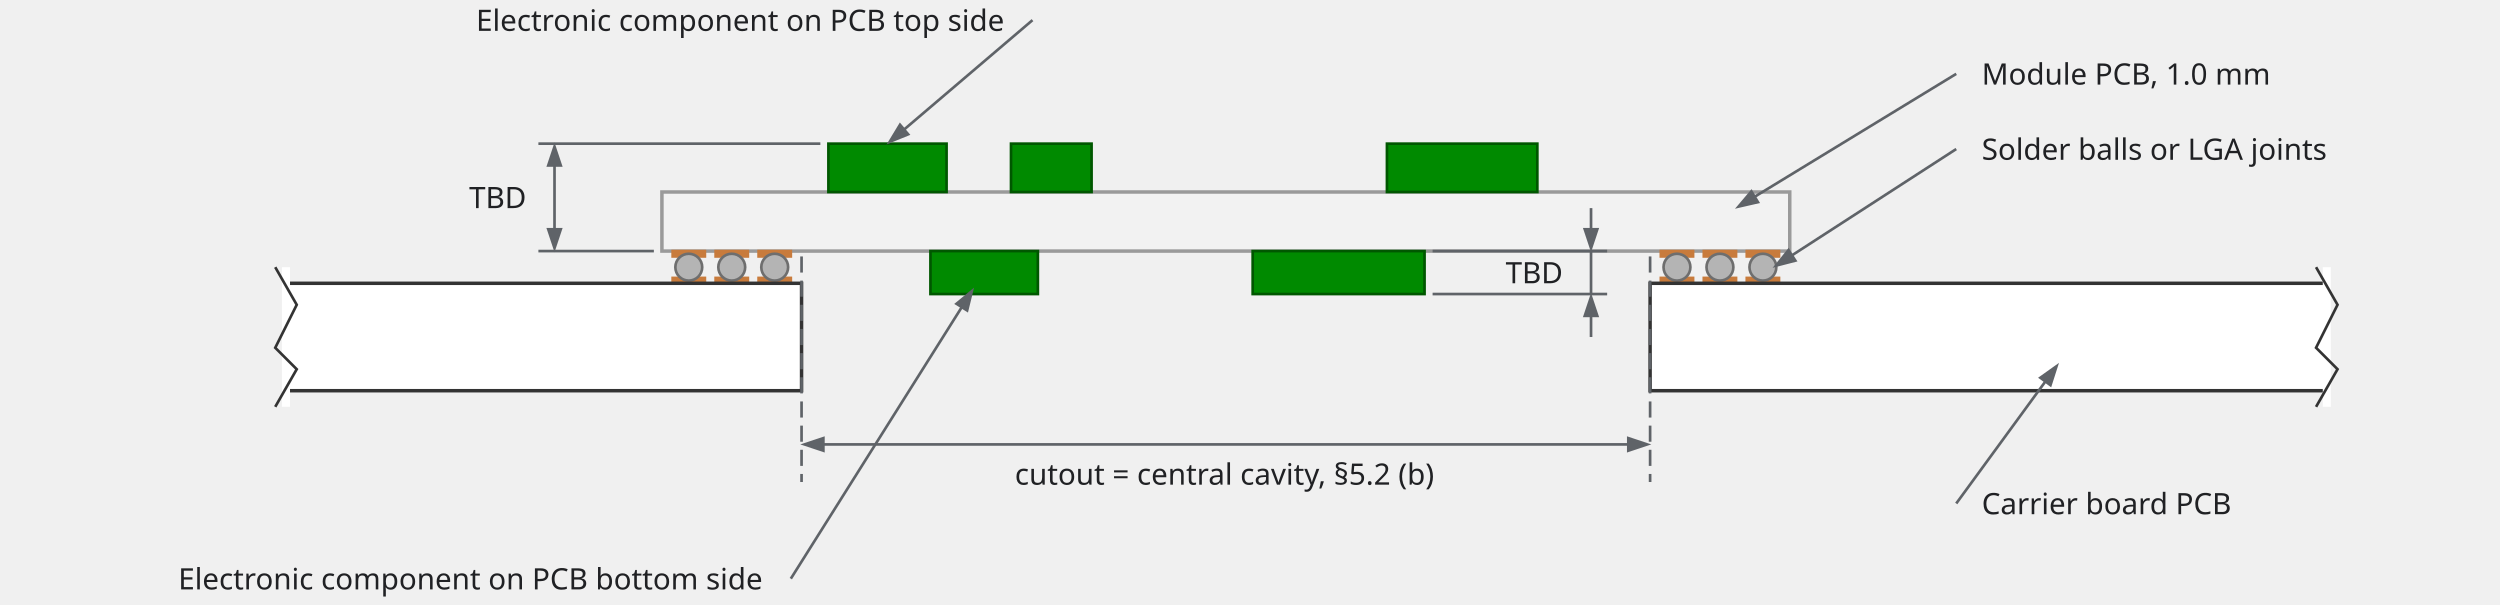
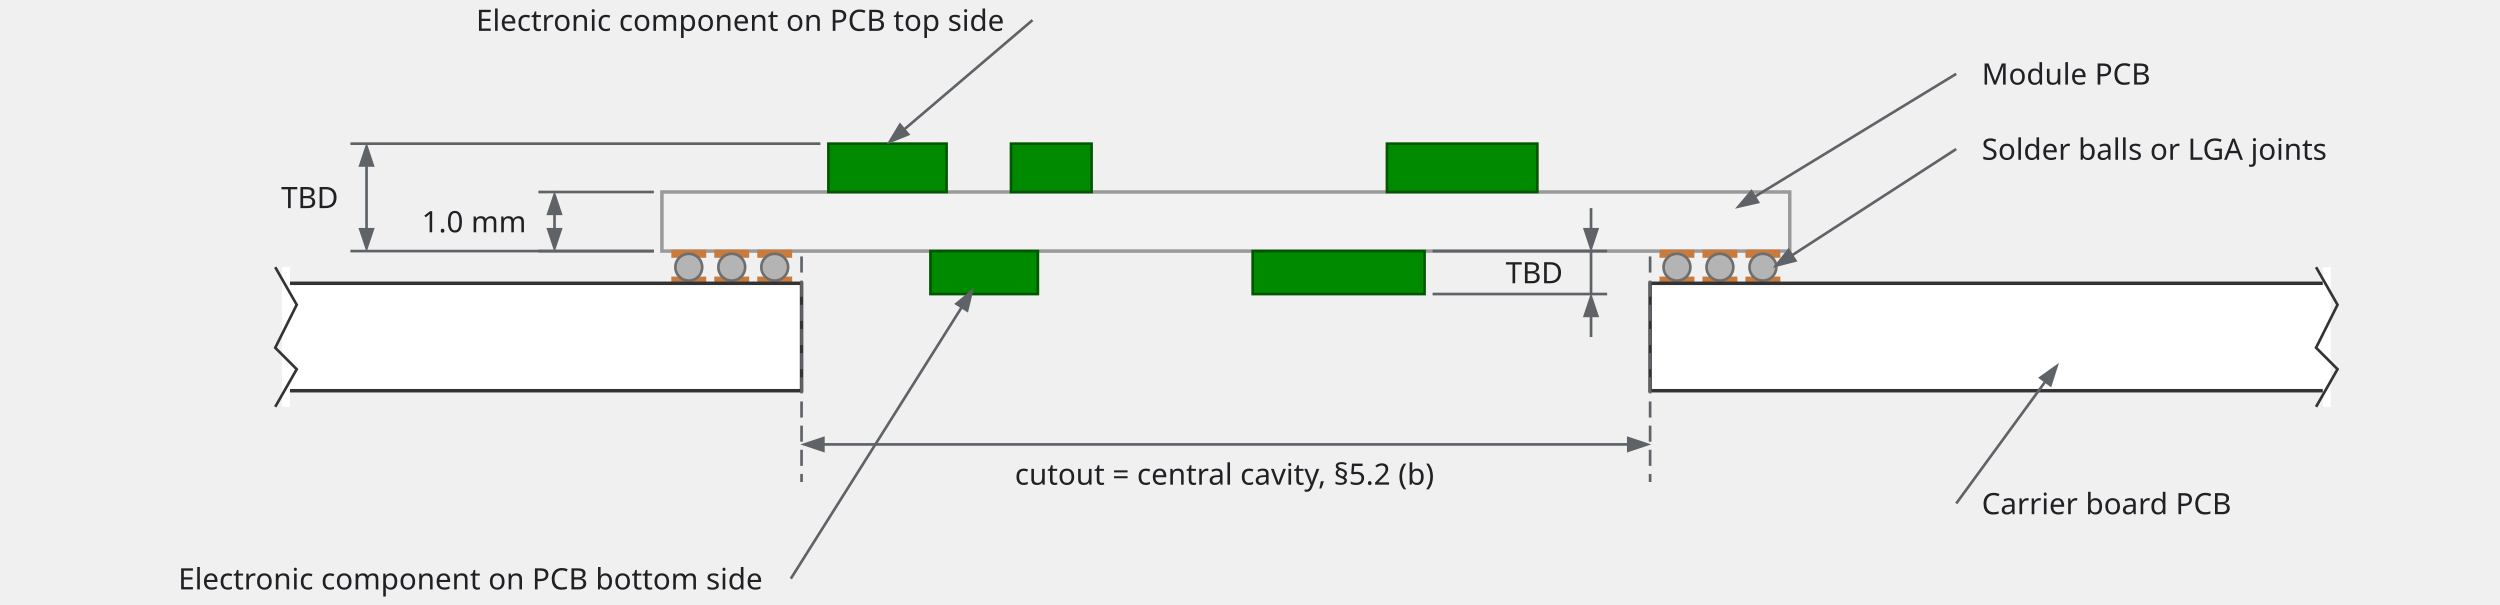
<svg xmlns="http://www.w3.org/2000/svg" style="background: transparent; background-color: transparent; color-scheme: light dark;" version="1.1" width="931px" height="225px" viewBox="0 0 931 225">
  <defs />
  <g>
    <g data-cell-id="0">
      <g data-cell-id="1">
        <g data-cell-id="module-cross-section-carrier-cutout-1">
          <g transform="translate(0.5,0.5)">
            <rect x="246" y="71" width="420" height="22" fill="#f2f2f2" stroke="#9a9a9a" stroke-width="1.3" pointer-events="all" style="fill: rgb(242, 242, 242); stroke: rgb(154, 154, 154);" />
          </g>
        </g>
        <g data-cell-id="module-cross-section-carrier-cutout-2">
          <g transform="translate(0.5,0.5)">
            <rect x="308" y="53" width="44" height="18" fill="#008a00" stroke="#005700" pointer-events="all" style="fill: rgb(0, 138, 0); stroke: rgb(0, 87, 0);" />
          </g>
        </g>
        <g data-cell-id="module-cross-section-carrier-cutout-3">
          <g transform="translate(0.5,0.5)">
            <rect x="376" y="53" width="30" height="18" fill="#008a00" stroke="#005700" pointer-events="all" style="fill: rgb(0, 138, 0); stroke: rgb(0, 87, 0);" />
          </g>
        </g>
        <g data-cell-id="module-cross-section-carrier-cutout-4">
          <g transform="translate(0.5,0.5)">
            <rect x="516" y="53" width="56" height="18" fill="#008a00" stroke="#005700" pointer-events="all" style="fill: rgb(0, 138, 0); stroke: rgb(0, 87, 0);" />
          </g>
        </g>
        <g data-cell-id="module-cross-section-carrier-cutout-5">
          <g transform="translate(0.5,0.5)">
            <rect x="346" y="93" width="40" height="16" fill="#008a00" stroke="#005700" pointer-events="all" style="fill: rgb(0, 138, 0); stroke: rgb(0, 87, 0);" />
          </g>
        </g>
        <g data-cell-id="module-cross-section-carrier-cutout-6">
          <g transform="translate(0.5,0.5)">
            <rect x="466" y="93" width="64" height="16" fill="#008a00" stroke="#005700" pointer-events="all" style="fill: rgb(0, 138, 0); stroke: rgb(0, 87, 0);" />
          </g>
        </g>
        <g data-cell-id="module-cross-section-carrier-cutout-7">
          <g transform="translate(0.5,0.5)">
            <rect x="250" y="93" width="12" height="2" fill="#c87b3c" stroke="#c87b3c" pointer-events="all" style="fill: rgb(200, 123, 60); stroke: rgb(200, 123, 60);" />
          </g>
        </g>
        <g data-cell-id="module-cross-section-carrier-cutout-8">
          <g transform="translate(0.5,0.5)">
            <rect x="250" y="103" width="12" height="2" fill="#c87b3c" stroke="#c87b3c" pointer-events="all" style="fill: rgb(200, 123, 60); stroke: rgb(200, 123, 60);" />
          </g>
        </g>
        <g data-cell-id="module-cross-section-carrier-cutout-9">
          <g transform="translate(0.5,0.5)">
            <ellipse cx="256" cy="99" rx="5" ry="5" fill="#b4b4b4" stroke="#6e6e6e" pointer-events="all" style="fill: rgb(180, 180, 180); stroke: rgb(110, 110, 110);" />
          </g>
        </g>
        <g data-cell-id="module-cross-section-carrier-cutout-10">
          <g transform="translate(0.5,0.5)">
            <rect x="266" y="93" width="12" height="2" fill="#c87b3c" stroke="#c87b3c" pointer-events="all" style="fill: rgb(200, 123, 60); stroke: rgb(200, 123, 60);" />
          </g>
        </g>
        <g data-cell-id="module-cross-section-carrier-cutout-11">
          <g transform="translate(0.5,0.5)">
            <rect x="266" y="103" width="12" height="2" fill="#c87b3c" stroke="#c87b3c" pointer-events="all" style="fill: rgb(200, 123, 60); stroke: rgb(200, 123, 60);" />
          </g>
        </g>
        <g data-cell-id="module-cross-section-carrier-cutout-12">
          <g transform="translate(0.5,0.5)">
            <ellipse cx="272" cy="99" rx="5" ry="5" fill="#b4b4b4" stroke="#6e6e6e" pointer-events="all" style="fill: rgb(180, 180, 180); stroke: rgb(110, 110, 110);" />
          </g>
        </g>
        <g data-cell-id="module-cross-section-carrier-cutout-13">
          <g transform="translate(0.5,0.5)">
            <rect x="282" y="93" width="12" height="2" fill="#c87b3c" stroke="#c87b3c" pointer-events="all" style="fill: rgb(200, 123, 60); stroke: rgb(200, 123, 60);" />
          </g>
        </g>
        <g data-cell-id="module-cross-section-carrier-cutout-14">
          <g transform="translate(0.5,0.5)">
            <rect x="282" y="103" width="12" height="2" fill="#c87b3c" stroke="#c87b3c" pointer-events="all" style="fill: rgb(200, 123, 60); stroke: rgb(200, 123, 60);" />
          </g>
        </g>
        <g data-cell-id="module-cross-section-carrier-cutout-15">
          <g transform="translate(0.5,0.5)">
            <ellipse cx="288" cy="99" rx="5" ry="5" fill="#b4b4b4" stroke="#6e6e6e" pointer-events="all" style="fill: rgb(180, 180, 180); stroke: rgb(110, 110, 110);" />
          </g>
        </g>
        <g data-cell-id="module-cross-section-carrier-cutout-16">
          <g transform="translate(0.5,0.5)">
            <rect x="618" y="93" width="12" height="2" fill="#c87b3c" stroke="#c87b3c" pointer-events="all" style="fill: rgb(200, 123, 60); stroke: rgb(200, 123, 60);" />
          </g>
        </g>
        <g data-cell-id="module-cross-section-carrier-cutout-17">
          <g transform="translate(0.5,0.5)">
            <rect x="618" y="103" width="12" height="2" fill="#c87b3c" stroke="#c87b3c" pointer-events="all" style="fill: rgb(200, 123, 60); stroke: rgb(200, 123, 60);" />
          </g>
        </g>
        <g data-cell-id="module-cross-section-carrier-cutout-18">
          <g transform="translate(0.5,0.5)">
            <ellipse cx="624" cy="99" rx="5" ry="5" fill="#b4b4b4" stroke="#6e6e6e" pointer-events="all" style="fill: rgb(180, 180, 180); stroke: rgb(110, 110, 110);" />
          </g>
        </g>
        <g data-cell-id="module-cross-section-carrier-cutout-19">
          <g transform="translate(0.5,0.5)">
            <rect x="634" y="93" width="12" height="2" fill="#c87b3c" stroke="#c87b3c" pointer-events="all" style="fill: rgb(200, 123, 60); stroke: rgb(200, 123, 60);" />
          </g>
        </g>
        <g data-cell-id="module-cross-section-carrier-cutout-20">
          <g transform="translate(0.5,0.5)">
            <rect x="634" y="103" width="12" height="2" fill="#c87b3c" stroke="#c87b3c" pointer-events="all" style="fill: rgb(200, 123, 60); stroke: rgb(200, 123, 60);" />
          </g>
        </g>
        <g data-cell-id="module-cross-section-carrier-cutout-21">
          <g transform="translate(0.5,0.5)">
            <ellipse cx="640" cy="99" rx="5" ry="5" fill="#b4b4b4" stroke="#6e6e6e" pointer-events="all" style="fill: rgb(180, 180, 180); stroke: rgb(110, 110, 110);" />
          </g>
        </g>
        <g data-cell-id="module-cross-section-carrier-cutout-22">
          <g transform="translate(0.5,0.5)">
            <rect x="650" y="93" width="12" height="2" fill="#c87b3c" stroke="#c87b3c" pointer-events="all" style="fill: rgb(200, 123, 60); stroke: rgb(200, 123, 60);" />
          </g>
        </g>
        <g data-cell-id="module-cross-section-carrier-cutout-23">
          <g transform="translate(0.5,0.5)">
            <rect x="650" y="103" width="12" height="2" fill="#c87b3c" stroke="#c87b3c" pointer-events="all" style="fill: rgb(200, 123, 60); stroke: rgb(200, 123, 60);" />
          </g>
        </g>
        <g data-cell-id="module-cross-section-carrier-cutout-24">
          <g transform="translate(0.5,0.5)">
            <ellipse cx="656" cy="99" rx="5" ry="5" fill="#b4b4b4" stroke="#6e6e6e" pointer-events="all" style="fill: rgb(180, 180, 180); stroke: rgb(110, 110, 110);" />
          </g>
        </g>
        <g data-cell-id="module-cross-section-carrier-cutout-25">
          <g transform="translate(0.5,0.5)">
            <rect x="106" y="105" width="192" height="40" fill="#ffffff" stroke="#333333" stroke-width="1.3" pointer-events="all" style="fill: rgb(255, 255, 255); stroke: rgb(51, 51, 51);" />
          </g>
        </g>
        <g data-cell-id="module-cross-section-carrier-cutout-26">
          <g transform="translate(0.5,0.5)">
            <rect x="614" y="105" width="252" height="40" fill="#ffffff" stroke="#333333" stroke-width="1.3" pointer-events="all" style="fill: rgb(255, 255, 255); stroke: rgb(51, 51, 51);" />
          </g>
        </g>
        <g data-cell-id="module-cross-section-carrier-cutout-27">
          <g transform="translate(0.5,0.5)">
            <path d="M 298 95 L 298 179" fill="none" stroke="#5f6368" stroke-miterlimit="10" stroke-dasharray="6 3" pointer-events="stroke" style="stroke: rgb(95, 99, 104);" />
          </g>
        </g>
        <g data-cell-id="module-cross-section-carrier-cutout-28">
          <g transform="translate(0.5,0.5)">
            <path d="M 614 95 L 614 179" fill="none" stroke="#5f6368" stroke-miterlimit="10" stroke-dasharray="6 3" pointer-events="stroke" style="stroke: rgb(95, 99, 104);" />
          </g>
        </g>
        <g data-cell-id="module-cross-section-carrier-cutout-29">
          <g transform="translate(0.5,0.5)">
            <path d="M 106 99 L 106 151" fill="none" stroke="#ffffff" stroke-width="3" stroke-miterlimit="10" pointer-events="stroke" style="stroke: rgb(255, 255, 255);" />
          </g>
        </g>
        <g data-cell-id="module-cross-section-carrier-cutout-30">
          <g transform="translate(0.5,0.5)">
            <path d="M 102 99 L 110 113 L 102 129 L 110 137 L 102 151" fill="none" stroke="#333333" stroke-miterlimit="10" pointer-events="stroke" style="stroke: rgb(51, 51, 51);" />
          </g>
        </g>
        <g data-cell-id="module-cross-section-carrier-cutout-31">
          <g transform="translate(0.5,0.5)">
            <path d="M 866 99 L 866 151" fill="none" stroke="#ffffff" stroke-width="3" stroke-miterlimit="10" pointer-events="stroke" style="stroke: rgb(255, 255, 255);" />
          </g>
        </g>
        <g data-cell-id="module-cross-section-carrier-cutout-32">
          <g transform="translate(0.5,0.5)">
            <path d="M 862 99 L 870 113 L 862 129 L 870 137 L 862 151" fill="none" stroke="#333333" stroke-miterlimit="10" pointer-events="stroke" style="stroke: rgb(51, 51, 51);" />
          </g>
        </g>
        <g data-cell-id="module-cross-section-carrier-cutout-33">
          <g>
            <rect x="110.8" y="0" width="265.2" height="14" fill="none" stroke="none" pointer-events="all" />
          </g>
          <g>
            <g fill="#202124" font-family="'Roboto Mono'" text-anchor="end" font-size="11px" style="fill: rgb(32, 33, 36);">
              <text x="374" y="11.5">Electronic component on PCB top side</text>
            </g>
          </g>
        </g>
        <g data-cell-id="module-cross-section-carrier-cutout-34">
          <g transform="translate(0.5,0.5)">
            <path d="M 384 7 L 336.18 47.74" fill="none" stroke="#5f6368" stroke-miterlimit="10" pointer-events="stroke" style="stroke: rgb(95, 99, 104);" />
            <path d="M 330.85 52.28 L 334.67 45.96 L 337.69 49.51 Z" fill="#5f6368" stroke="#5f6368" stroke-miterlimit="10" pointer-events="all" style="fill: rgb(95, 99, 104); stroke: rgb(95, 99, 104);" />
          </g>
        </g>
        <g data-cell-id="module-cross-section-carrier-cutout-35">
          <g>
-             <rect x="736" y="20" width="135.6" height="14" fill="none" stroke="none" pointer-events="all" />
+             <rect x="736" y="20" width="78" height="14" fill="none" stroke="none" pointer-events="all" />
          </g>
          <g>
            <g fill="#202124" font-family="'Roboto Mono'" text-anchor="start" font-size="11px" style="fill: rgb(32, 33, 36);">
-               <text x="738" y="31.5">Module PCB, 1.0 mm</text>
+               <text x="738" y="31.5">Module PCB</text>
            </g>
          </g>
        </g>
        <g data-cell-id="module-cross-section-carrier-cutout-36">
          <g transform="translate(0.5,0.5)">
            <path d="M 728 27 L 652.93 72.77" fill="none" stroke="#5f6368" stroke-miterlimit="10" pointer-events="stroke" style="stroke: rgb(95, 99, 104);" />
            <path d="M 646.95 76.42 L 651.72 70.78 L 654.15 74.77 Z" fill="#5f6368" stroke="#5f6368" stroke-miterlimit="10" pointer-events="all" style="fill: rgb(95, 99, 104); stroke: rgb(95, 99, 104);" />
          </g>
        </g>
        <g data-cell-id="module-cross-section-carrier-cutout-37">
          <g>
            <rect x="736" y="48" width="193.2" height="14" fill="none" stroke="none" pointer-events="all" />
          </g>
          <g>
            <g fill="#202124" font-family="'Roboto Mono'" text-anchor="start" font-size="11px" style="fill: rgb(32, 33, 36);">
              <text x="738" y="59.5">Solder balls or LGA joints</text>
            </g>
          </g>
        </g>
        <g data-cell-id="module-cross-section-carrier-cutout-38">
          <g transform="translate(0.5,0.5)">
            <path d="M 728 55 L 666.82 94.59" fill="none" stroke="#5f6368" stroke-miterlimit="10" pointer-events="stroke" style="stroke: rgb(95, 99, 104);" />
            <path d="M 660.94 98.39 L 665.55 92.63 L 668.08 96.55 Z" fill="#5f6368" stroke="#5f6368" stroke-miterlimit="10" pointer-events="all" style="fill: rgb(95, 99, 104); stroke: rgb(95, 99, 104);" />
          </g>
        </g>
        <g data-cell-id="module-cross-section-carrier-cutout-39">
          <g>
            <rect x="736" y="180" width="128.4" height="14" fill="none" stroke="none" pointer-events="all" />
          </g>
          <g>
            <g fill="#202124" font-family="'Roboto Mono'" text-anchor="start" font-size="11px" style="fill: rgb(32, 33, 36);">
              <text x="738" y="191.5">Carrier board PCB</text>
            </g>
          </g>
        </g>
        <g data-cell-id="module-cross-section-carrier-cutout-40">
          <g transform="translate(0.5,0.5)">
            <path d="M 728 187 L 761.21 141.55" fill="none" stroke="#5f6368" stroke-miterlimit="10" pointer-events="stroke" style="stroke: rgb(95, 99, 104);" />
            <path d="M 765.34 135.9 L 763.09 142.93 L 759.33 140.18 Z" fill="#5f6368" stroke="#5f6368" stroke-miterlimit="10" pointer-events="all" style="fill: rgb(95, 99, 104); stroke: rgb(95, 99, 104);" />
          </g>
        </g>
        <g data-cell-id="module-cross-section-carrier-cutout-41">
          <g>
            <rect x="-0.8" y="208" width="286.8" height="14" fill="none" stroke="none" pointer-events="all" />
          </g>
          <g>
            <g fill="#202124" font-family="'Roboto Mono'" text-anchor="end" font-size="11px" style="fill: rgb(32, 33, 36);">
              <text x="284" y="219.5">Electronic component on PCB bottom side</text>
            </g>
          </g>
        </g>
        <g data-cell-id="module-cross-section-carrier-cutout-42">
          <g transform="translate(0.5,0.5)">
            <path d="M 294 215 L 357.67 113.87" fill="none" stroke="#5f6368" stroke-miterlimit="10" pointer-events="stroke" style="stroke: rgb(95, 99, 104);" />
            <path d="M 361.4 107.95 L 359.65 115.11 L 355.7 112.63 Z" fill="#5f6368" stroke="#5f6368" stroke-miterlimit="10" pointer-events="all" style="fill: rgb(95, 99, 104); stroke: rgb(95, 99, 104);" />
          </g>
        </g>
        <g data-cell-id="module-cross-section-carrier-cutout-43">
          <g transform="translate(0.5,0.5)">
            <path d="M 306.12 165 L 605.88 165" fill="none" stroke="#5f6368" stroke-miterlimit="10" pointer-events="stroke" style="stroke: rgb(95, 99, 104);" />
            <path d="M 299.12 165 L 306.12 162.67 L 306.12 167.33 Z" fill="#5f6368" stroke="#5f6368" stroke-miterlimit="10" pointer-events="all" style="fill: rgb(95, 99, 104); stroke: rgb(95, 99, 104);" />
            <path d="M 612.88 165 L 605.88 167.33 L 605.88 162.67 Z" fill="#5f6368" stroke="#5f6368" stroke-miterlimit="10" pointer-events="all" style="fill: rgb(95, 99, 104); stroke: rgb(95, 99, 104);" />
          </g>
        </g>
        <g data-cell-id="module-cross-section-carrier-cutout-44">
          <g>
            <rect x="334.2" y="169" width="243.6" height="14" fill="none" stroke="none" pointer-events="all" />
          </g>
          <g>
            <g fill="#202124" font-family="'Roboto Mono'" text-anchor="middle" font-size="11px" style="fill: rgb(32, 33, 36);">
              <text x="456" y="180.5">cutout = central cavity, §5.2 (b)</text>
            </g>
          </g>
        </g>
        <g data-cell-id="module-cross-section-carrier-cutout-45">
          <g transform="translate(0.5,0.5)">
-             <path d="M 305 53 L 200 53" fill="none" stroke="#5f6368" stroke-miterlimit="10" pointer-events="stroke" style="stroke: rgb(95, 99, 104);" />
+             <path d="M 305 53 L 130 53" fill="none" stroke="#5f6368" stroke-miterlimit="10" pointer-events="stroke" style="stroke: rgb(95, 99, 104);" />
          </g>
        </g>
        <g data-cell-id="module-cross-section-carrier-cutout-46">
          <g transform="translate(0.5,0.5)">
+             <path d="M 243 93 L 130 93" fill="none" stroke="#5f6368" stroke-miterlimit="10" pointer-events="stroke" style="stroke: rgb(95, 99, 104);" />
+           </g>
+         </g>
+         <g data-cell-id="module-cross-section-carrier-cutout-47">
+           <g transform="translate(0.5,0.5)">
+             <path d="M 136 61.12 L 136 84.88" fill="none" stroke="#5f6368" stroke-miterlimit="10" pointer-events="stroke" style="stroke: rgb(95, 99, 104);" />
+             <path d="M 136 54.12 L 138.33 61.12 L 133.67 61.12 Z" fill="#5f6368" stroke="#5f6368" stroke-miterlimit="10" pointer-events="all" style="fill: rgb(95, 99, 104); stroke: rgb(95, 99, 104);" />
+             <path d="M 136 91.88 L 133.67 84.88 L 138.33 84.88 Z" fill="#5f6368" stroke="#5f6368" stroke-miterlimit="10" pointer-events="all" style="fill: rgb(95, 99, 104); stroke: rgb(95, 99, 104);" />
+           </g>
+         </g>
+         <g data-cell-id="module-cross-section-carrier-cutout-48">
+           <g>
+             <rect x="100.4" y="66" width="27.6" height="14" fill="none" stroke="none" pointer-events="all" />
+           </g>
+           <g>
+             <g fill="#202124" font-family="'Roboto Mono'" text-anchor="end" font-size="11px" style="fill: rgb(32, 33, 36);">
+               <text x="126" y="77.5">TBD</text>
+             </g>
+           </g>
+         </g>
+         <g data-cell-id="module-cross-section-carrier-cutout-49">
+           <g transform="translate(0.5,0.5)">
+             <path d="M 243 71 L 200 71" fill="none" stroke="#5f6368" stroke-miterlimit="10" pointer-events="stroke" style="stroke: rgb(95, 99, 104);" />
+           </g>
+         </g>
+         <g data-cell-id="module-cross-section-carrier-cutout-50">
+           <g transform="translate(0.5,0.5)">
            <path d="M 243 93 L 200 93" fill="none" stroke="#5f6368" stroke-miterlimit="10" pointer-events="stroke" style="stroke: rgb(95, 99, 104);" />
          </g>
        </g>
-         <g data-cell-id="module-cross-section-carrier-cutout-47">
-           <g transform="translate(0.5,0.5)">
-             <path d="M 206 61.12 L 206 84.88" fill="none" stroke="#5f6368" stroke-miterlimit="10" pointer-events="stroke" style="stroke: rgb(95, 99, 104);" />
-             <path d="M 206 54.12 L 208.33 61.12 L 203.67 61.12 Z" fill="#5f6368" stroke="#5f6368" stroke-miterlimit="10" pointer-events="all" style="fill: rgb(95, 99, 104); stroke: rgb(95, 99, 104);" />
+         <g data-cell-id="module-cross-section-carrier-cutout-51">
+           <g transform="translate(0.5,0.5)">
+             <path d="M 206 79.12 L 206 84.88" fill="none" stroke="#5f6368" stroke-miterlimit="10" pointer-events="stroke" style="stroke: rgb(95, 99, 104);" />
+             <path d="M 206 72.12 L 208.33 79.12 L 203.67 79.12 Z" fill="#5f6368" stroke="#5f6368" stroke-miterlimit="10" pointer-events="all" style="fill: rgb(95, 99, 104); stroke: rgb(95, 99, 104);" />
            <path d="M 206 91.88 L 203.67 84.88 L 208.33 84.88 Z" fill="#5f6368" stroke="#5f6368" stroke-miterlimit="10" pointer-events="all" style="fill: rgb(95, 99, 104); stroke: rgb(95, 99, 104);" />
          </g>
        </g>
-         <g data-cell-id="module-cross-section-carrier-cutout-48">
-           <g>
-             <rect x="170.4" y="66" width="27.6" height="14" fill="none" stroke="none" pointer-events="all" />
-           </g>
-           <g>
-             <g fill="#202124" font-family="'Roboto Mono'" text-anchor="end" font-size="11px" style="fill: rgb(32, 33, 36);">
-               <text x="196" y="77.5">TBD</text>
-             </g>
-           </g>
-         </g>
-         <g data-cell-id="module-cross-section-carrier-cutout-49">
+         <g data-cell-id="module-cross-section-carrier-cutout-52">
+           <g>
+             <rect x="148.8" y="75" width="49.2" height="14" fill="none" stroke="none" pointer-events="all" />
+           </g>
+           <g>
+             <g fill="#202124" font-family="'Roboto Mono'" text-anchor="end" font-size="11px" style="fill: rgb(32, 33, 36);">
+               <text x="196" y="86.5">1.0 mm</text>
+             </g>
+           </g>
+         </g>
+         <g data-cell-id="module-cross-section-carrier-cutout-53">
          <g transform="translate(0.5,0.5)">
            <path d="M 533 93 L 598 93" fill="none" stroke="#5f6368" stroke-miterlimit="10" pointer-events="stroke" style="stroke: rgb(95, 99, 104);" />
          </g>
        </g>
-         <g data-cell-id="module-cross-section-carrier-cutout-50">
+         <g data-cell-id="module-cross-section-carrier-cutout-54">
          <g transform="translate(0.5,0.5)">
            <path d="M 533 109 L 598 109" fill="none" stroke="#5f6368" stroke-miterlimit="10" pointer-events="stroke" style="stroke: rgb(95, 99, 104);" />
          </g>
        </g>
-         <g data-cell-id="module-cross-section-carrier-cutout-51">
+         <g data-cell-id="module-cross-section-carrier-cutout-55">
          <g transform="translate(0.5,0.5)">
            <path d="M 592 77 L 592 84.88" fill="none" stroke="#5f6368" stroke-miterlimit="10" pointer-events="stroke" style="stroke: rgb(95, 99, 104);" />
            <path d="M 592 91.88 L 589.67 84.88 L 594.33 84.88 Z" fill="#5f6368" stroke="#5f6368" stroke-miterlimit="10" pointer-events="all" style="fill: rgb(95, 99, 104); stroke: rgb(95, 99, 104);" />
          </g>
        </g>
-         <g data-cell-id="module-cross-section-carrier-cutout-52">
+         <g data-cell-id="module-cross-section-carrier-cutout-56">
          <g transform="translate(0.5,0.5)">
            <path d="M 592 125 L 592 117.12" fill="none" stroke="#5f6368" stroke-miterlimit="10" pointer-events="stroke" style="stroke: rgb(95, 99, 104);" />
            <path d="M 592 110.12 L 594.33 117.12 L 589.67 117.12 Z" fill="#5f6368" stroke="#5f6368" stroke-miterlimit="10" pointer-events="all" style="fill: rgb(95, 99, 104); stroke: rgb(95, 99, 104);" />
          </g>
        </g>
-         <g data-cell-id="module-cross-section-carrier-cutout-53">
+         <g data-cell-id="module-cross-section-carrier-cutout-57">
          <g transform="translate(0.5,0.5)">
            <path d="M 592 93 L 592 109" fill="none" stroke="#5f6368" stroke-miterlimit="10" pointer-events="stroke" style="stroke: rgb(95, 99, 104);" />
          </g>
        </g>
-         <g data-cell-id="module-cross-section-carrier-cutout-54">
+         <g data-cell-id="module-cross-section-carrier-cutout-58">
          <g>
            <rect x="556.4" y="94" width="27.6" height="14" fill="none" stroke="none" pointer-events="all" />
          </g>
          <g>
            <g fill="#202124" font-family="'Roboto Mono'" text-anchor="end" font-size="11px" style="fill: rgb(32, 33, 36);">
              <text x="582" y="105.5">TBD</text>
            </g>
          </g>
        </g>
      </g>
    </g>
  </g>
</svg>
